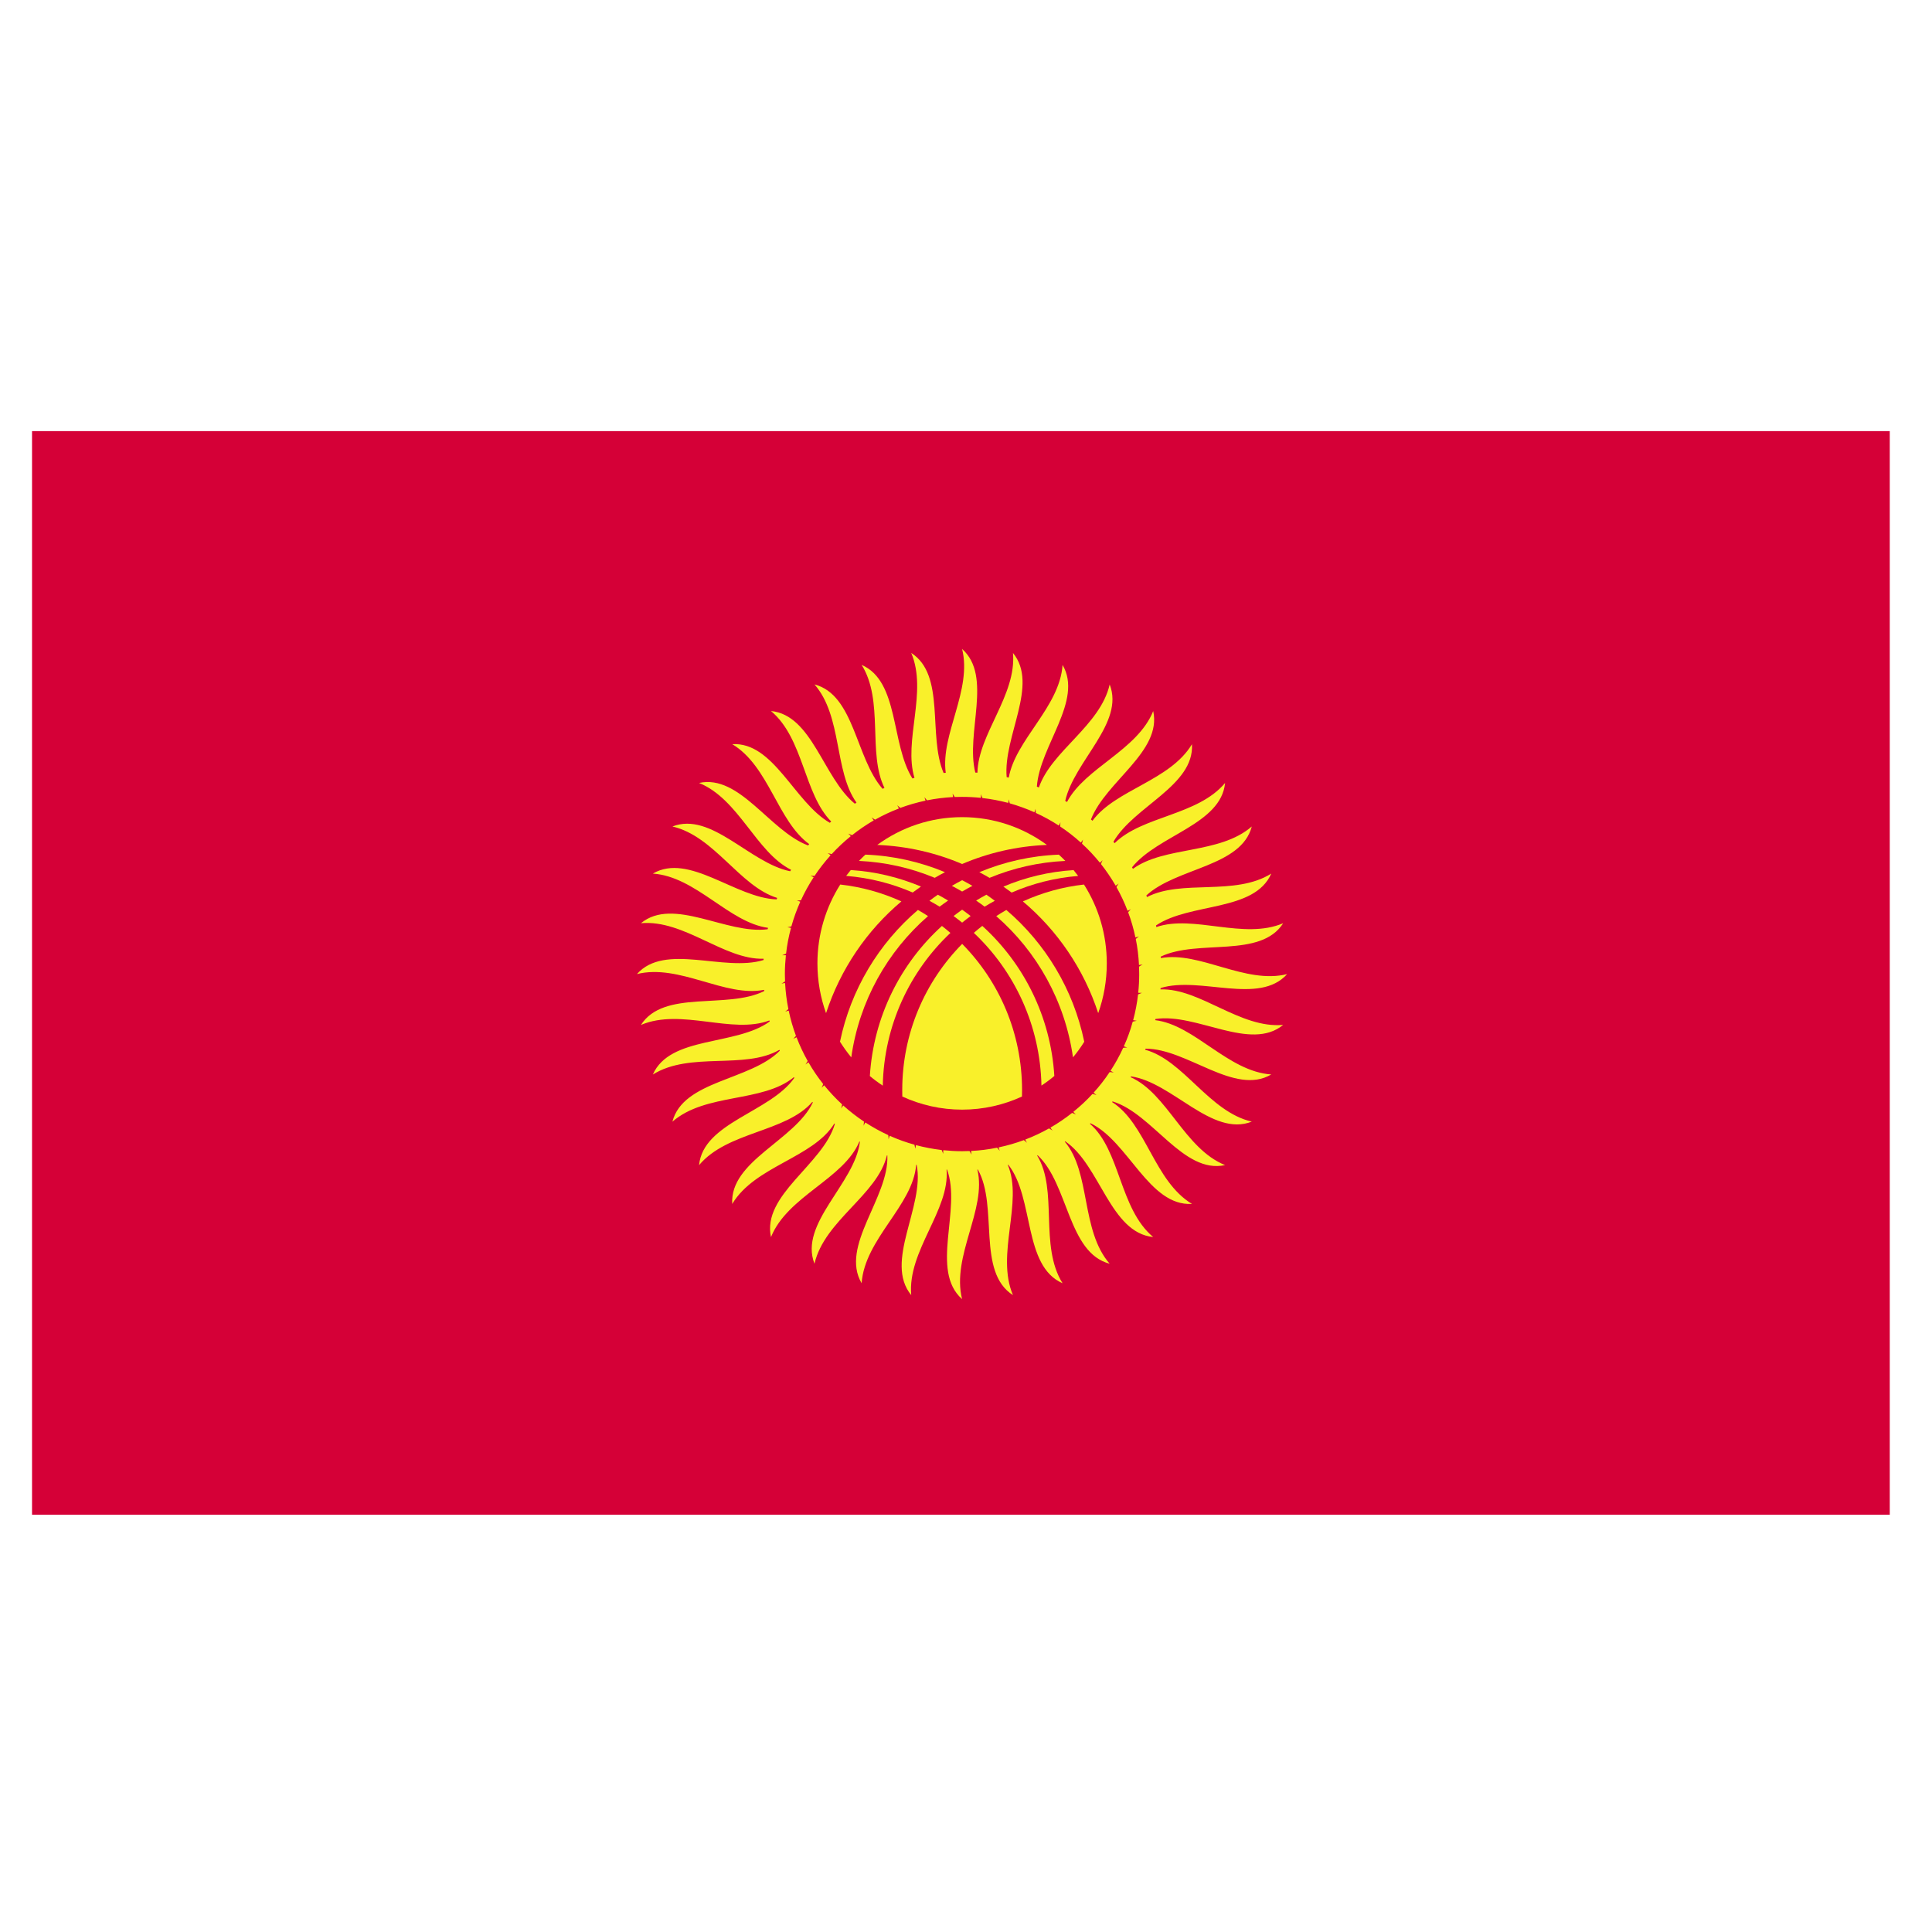
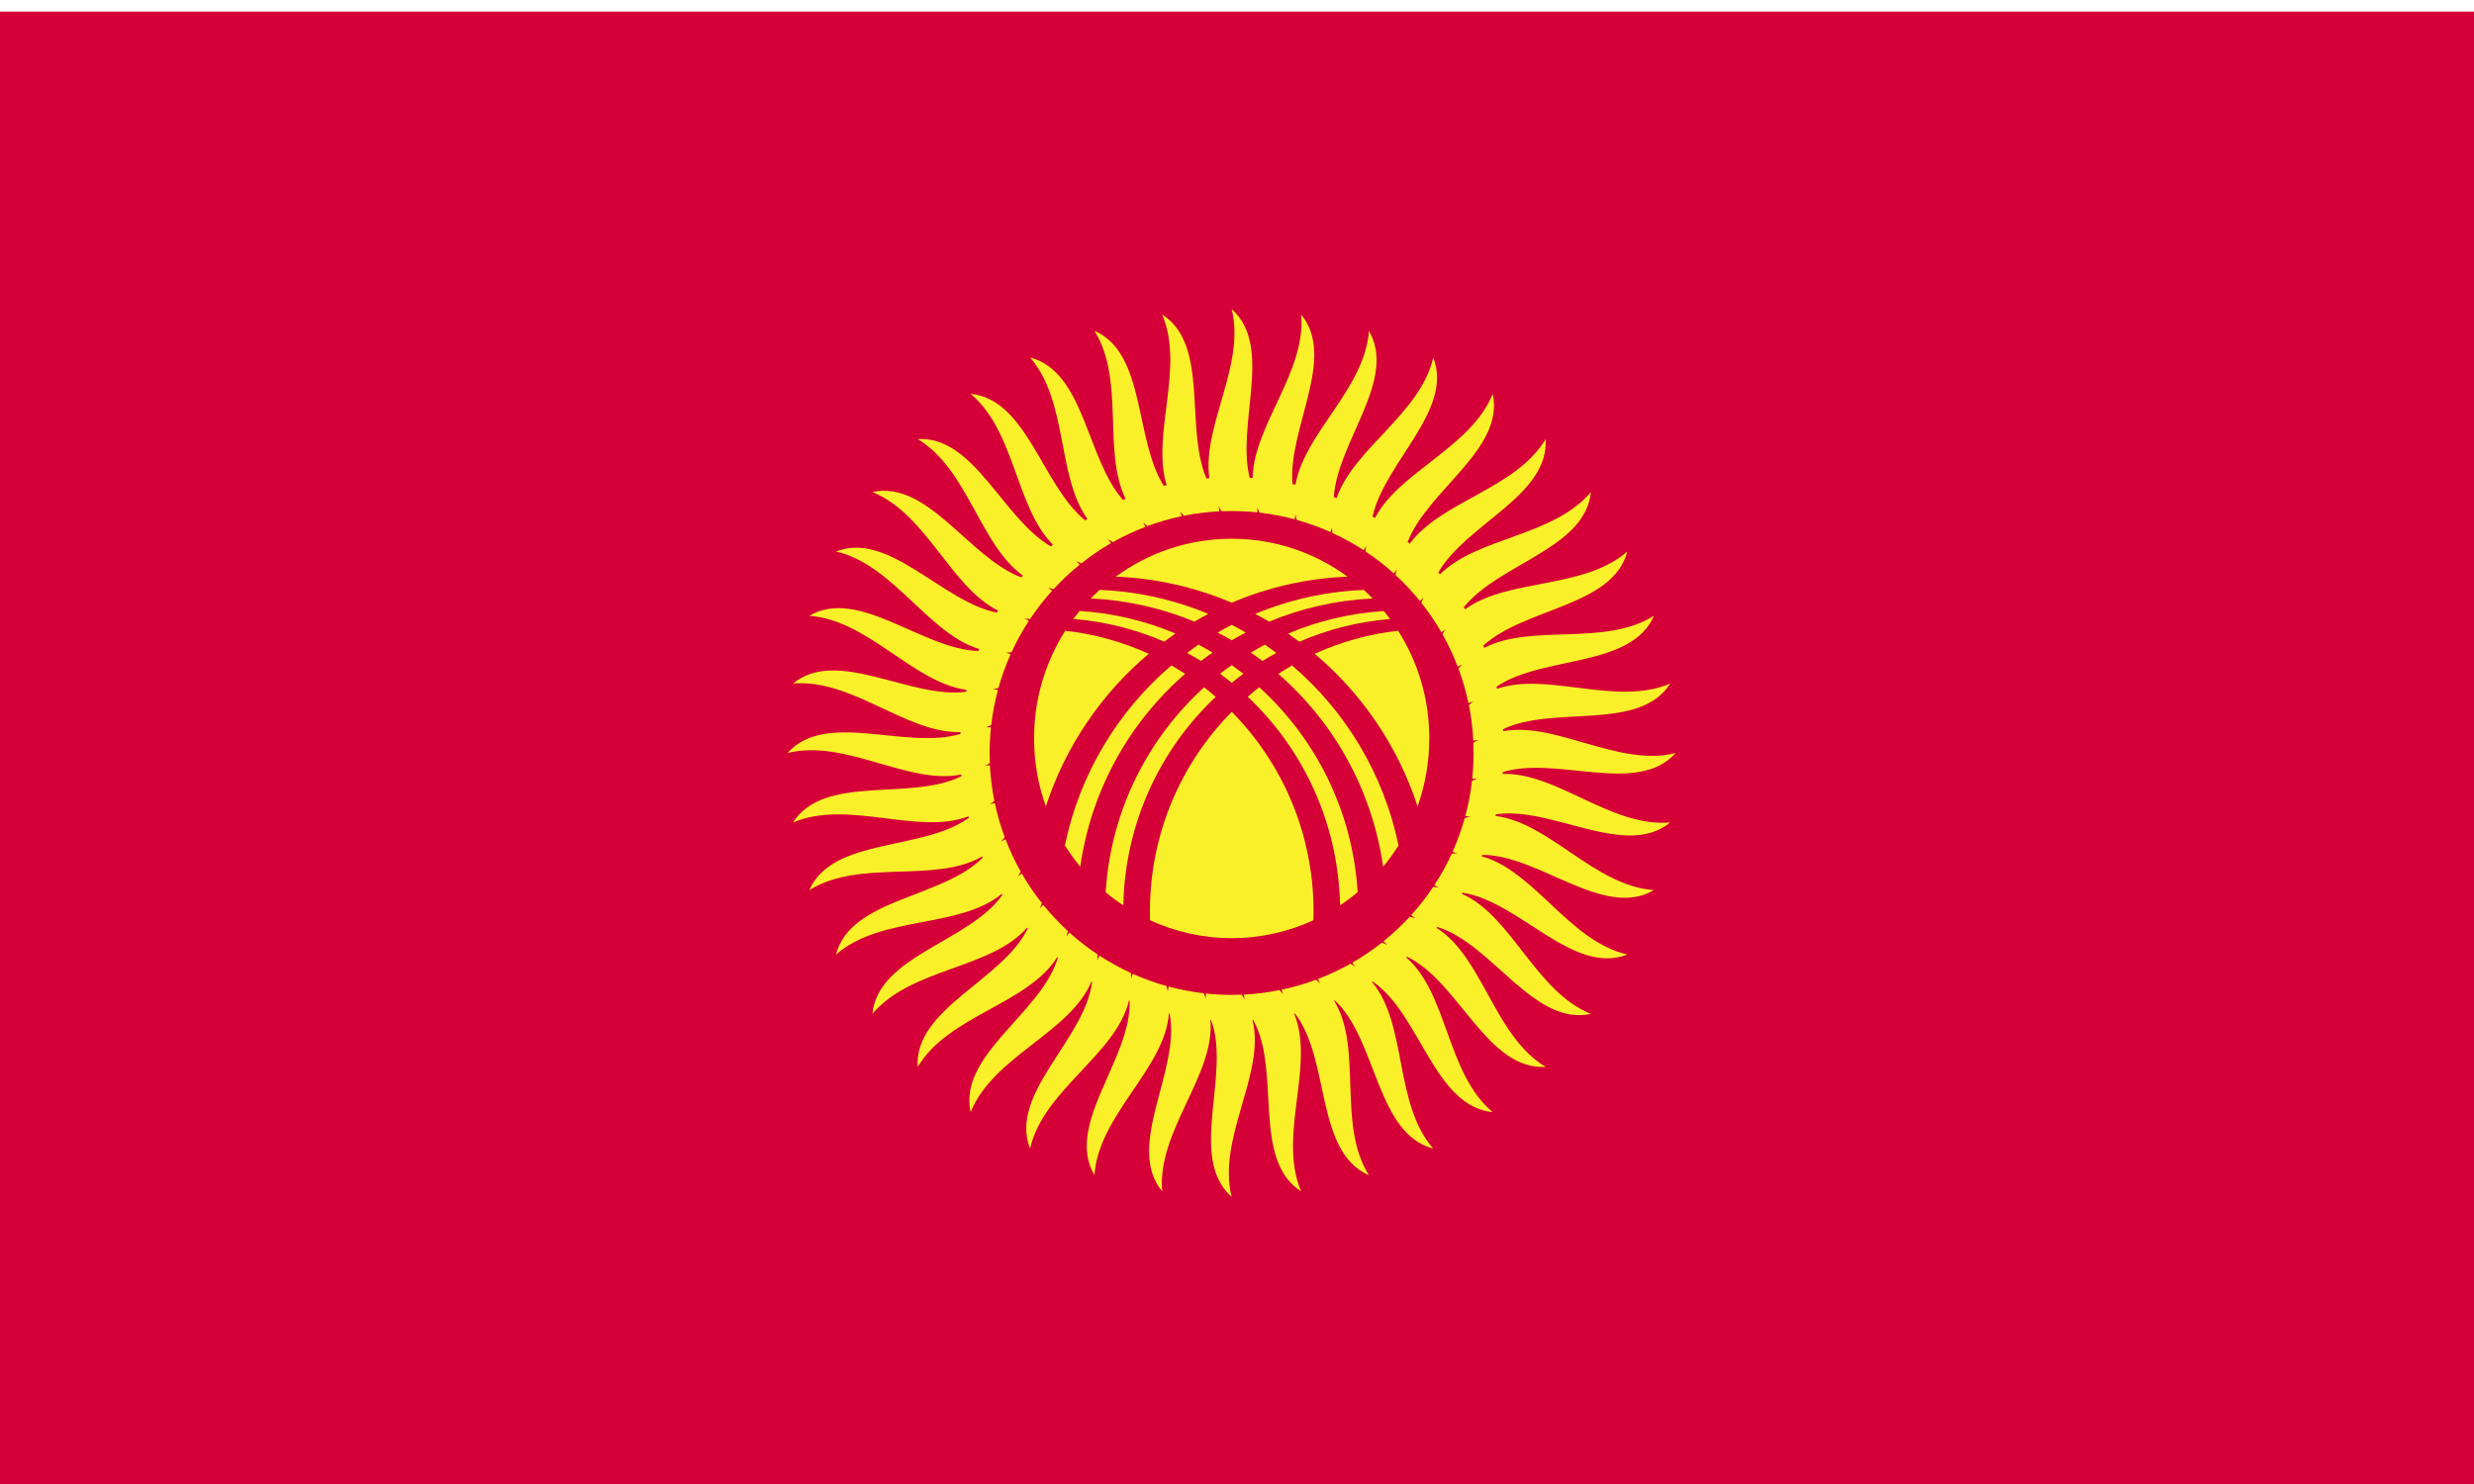
- <svg xmlns="http://www.w3.org/2000/svg" version="1.0" id="kyrgyz" x="0px" y="0px" viewBox="0 0 160 160" enable-background="new 0 0 160 160" xml:space="preserve">
+ <svg xmlns="http://www.w3.org/2000/svg" version="1.0" id="kyrgyz" x="0px" y="0px" viewBox="5 35 150 90" enable-background="new 0 0 160 160" xml:space="preserve">
  <g>
    <path id="_x34_" fill="#D50037" d="M2.653,35.703h153.85v89.74H2.653L2.653,35.703z" />
  </g>
  <g>
    <g>
      <path fill="#F9F02A" d="M106.6,80.67c-3.478,0.867-7.236-1.912-10.462-1.326c0-0.041-0.003-0.081-0.008-0.122    c3.101-1.479,8.259,0.173,10.138-2.764c-3.284,1.397-7.412-0.739-10.503,0.316c-0.008-0.046-0.018-0.087-0.028-0.132    c2.838-1.913,8.151-1.112,9.544-4.294c-3.02,1.887-7.404,0.444-10.291,1.943c-0.018-0.046-0.038-0.087-0.056-0.133    c2.514-2.315,7.859-2.366,8.733-5.712c-2.677,2.325-7.219,1.601-9.842,3.508c-0.023-0.041-0.048-0.087-0.074-0.127    c2.132-2.662,7.369-3.549,7.706-6.986c-2.274,2.713-6.854,2.713-9.149,4.988c-0.031-0.036-0.066-0.077-0.099-0.117    c1.701-2.948,6.708-4.646,6.504-8.08c-1.815,3.03-6.321,3.748-8.238,6.339c-0.043-0.036-0.087-0.071-0.127-0.107    c1.237-3.167,5.888-5.625,5.156-8.975c-1.318,3.264-5.64,4.681-7.139,7.527c-0.048-0.031-0.097-0.061-0.148-0.087    c0.745-3.315,4.931-6.461,3.682-9.643c-0.788,3.422-4.819,5.492-5.862,8.527c-0.056-0.021-0.112-0.041-0.168-0.066    c0.23-3.376,3.855-7.129,2.129-10.08c-0.242,3.498-3.894,6.175-4.457,9.332c-0.059-0.015-0.117-0.031-0.173-0.041    c-0.298-3.376,2.687-7.644,0.523-10.281c0.306,3.493-2.879,6.706-2.945,9.914c-0.056-0.005-0.117-0.005-0.176-0.01    c-0.823-3.286,1.457-7.967-1.093-10.237c0.849,3.407-1.795,7.078-1.354,10.255c-0.061,0.005-0.12,0.01-0.178,0.015    c-1.326-3.116,0.191-8.098-2.68-9.939c1.372,3.233-0.668,7.277,0.268,10.347c-0.059,0.015-0.112,0.031-0.171,0.046    c-1.803-2.871-1.076-8.04-4.204-9.404c1.864,2.978,0.474,7.303,1.889,10.189c-0.051,0.026-0.104,0.046-0.156,0.072    c-2.241-2.55-2.325-7.782-5.637-8.644c2.315,2.657,1.606,7.165,3.478,9.791c-0.046,0.026-0.094,0.056-0.14,0.087    c-2.626-2.152-3.526-7.338-6.941-7.675c2.71,2.274,2.71,6.854,4.985,9.149c-0.038,0.036-0.079,0.071-0.115,0.107    c-2.948-1.703-4.648-6.711-8.08-6.512c3.042,1.826,3.748,6.374,6.374,8.277c-0.031,0.036-0.064,0.076-0.092,0.112    c-3.195-1.204-5.658-5.91-9.03-5.176c3.299,1.336,4.712,5.732,7.619,7.19c-0.02,0.041-0.046,0.076-0.072,0.122    c-3.35-0.673-6.532-4.967-9.753-3.707c3.478,0.801,5.561,4.952,8.674,5.915c-0.013,0.041-0.028,0.082-0.046,0.122    c-3.422-0.117-7.249-3.891-10.248-2.137c3.575,0.25,6.288,4.049,9.536,4.493c-0.01,0.041-0.018,0.076-0.028,0.117    c-3.404,0.449-7.8-2.713-10.495-0.5c3.582-0.316,6.874,3.039,10.158,2.943c0,0.036-0.005,0.071-0.005,0.107    c-3.294,1.01-8.159-1.453-10.485,1.163c3.503-0.877,7.292,1.948,10.533,1.305c0.003,0.036,0.003,0.066,0.008,0.102    c-3.09,1.54-8.312-0.158-10.209,2.805c3.338-1.418,7.539,0.801,10.638-0.372c0.008,0.031,0.018,0.061,0.025,0.087    c-2.802,2.04-8.261,1.163-9.676,4.391c3.085-1.928,7.603-0.378,10.482-2.045c0.01,0.025,0.023,0.046,0.033,0.071    c-2.435,2.478-8.01,2.453-8.896,5.88c2.751-2.402,7.484-1.555,10.06-3.687c0.015,0.02,0.026,0.041,0.036,0.061    c-1.994,2.851-7.542,3.687-7.889,7.226c2.351-2.805,7.183-2.708,9.381-5.237c0.015,0.015,0.031,0.026,0.041,0.046    c-1.502,3.151-6.889,4.845-6.675,8.404c1.884-3.151,6.693-3.799,8.46-6.665c0.015,0.015,0.028,0.026,0.038,0.041    c-0.974,3.356-6.05,5.875-5.288,9.368c1.377-3.412,6.03-4.804,7.323-7.92c0.015,0.01,0.025,0.02,0.041,0.026    c-0.423,3.478-5.066,6.767-3.761,10.1c0.826-3.59,5.217-5.696,5.997-8.975c0.013,0.005,0.028,0.01,0.038,0.015    c0.138,3.503-3.945,7.486-2.132,10.577c0.252-3.677,4.266-6.446,4.516-9.812c0.015,0,0.031,0.005,0.043,0.01    c0.686,3.442-2.726,8.02-0.451,10.785c-0.324-3.672,3.208-7.03,2.927-10.398c0,0,0.028,0,0.038,0    c1.226,3.294-1.438,8.348,1.247,10.73c-0.895-3.575,2.065-7.445,1.265-10.73c0,0,0.028,0,0.041,0    c1.719,3.06-0.117,8.465,2.907,10.398c-1.441-3.386,0.869-7.67-0.426-10.785c0.013,0,0.028-0.005,0.043-0.01    c2.167,2.759,1.206,8.373,4.49,9.812c-1.95-3.116-0.344-7.7-2.103-10.577c0.015-0.005,0.031-0.015,0.043-0.02    c2.565,2.392,2.501,8.08,5.961,8.98c-2.41-2.769-1.543-7.537-3.718-10.11c0.015-0.01,0.028-0.015,0.043-0.025    c2.894,1.968,3.72,7.573,7.28,7.925c-2.81-2.351-2.705-7.185-5.242-9.383c0.015-0.015,0.028-0.026,0.049-0.041    c3.149,1.504,4.847,6.889,8.404,6.68c-3.131-1.882-3.791-6.645-6.617-8.435c0.013-0.02,0.028-0.036,0.046-0.051    c3.333,1.015,5.842,6.03,9.314,5.273c-3.376-1.362-4.776-5.936-7.825-7.282c0.015-0.02,0.028-0.046,0.043-0.066    c3.44,0.51,6.693,5.04,9.993,3.748c-3.537-0.816-5.633-5.084-8.832-5.956c0.012-0.031,0.025-0.061,0.038-0.087    c3.463,0,7.366,3.922,10.408,2.137c-3.603-0.25-6.333-4.105-9.613-4.498c0.008-0.031,0.015-0.066,0.026-0.097    c3.414-0.515,7.856,2.718,10.574,0.49c-3.585,0.316-6.874-3.044-10.164-2.942c0.005-0.036,0.008-0.076,0.013-0.112    c3.29-1.01,8.158,1.452,10.483-1.159 M94.249,82.353c-0.082,0.729-0.219,1.438-0.405,2.132c0.092,0.02,0.189,0.036,0.298,0.051    c-0.117,0.02-0.229,0.046-0.334,0.076c-0.194,0.704-0.439,1.387-0.737,2.04c0.087,0.036,0.181,0.071,0.286,0.097    c-0.115,0.005-0.23,0.01-0.339,0.026c-0.303,0.663-0.653,1.295-1.051,1.902c0.082,0.046,0.168,0.097,0.27,0.138    c-0.115-0.015-0.232-0.025-0.341-0.031c-0.403,0.607-0.847,1.178-1.334,1.714c0.072,0.061,0.156,0.122,0.245,0.184    c-0.112-0.036-0.227-0.061-0.337-0.082c-0.487,0.53-1.018,1.025-1.581,1.479c0.061,0.076,0.133,0.148,0.217,0.219    c-0.11-0.051-0.217-0.097-0.319-0.133c-0.566,0.449-1.165,0.857-1.795,1.219c0.051,0.082,0.109,0.163,0.176,0.245    c-0.097-0.066-0.194-0.128-0.291-0.179c-0.63,0.352-1.283,0.663-1.966,0.923c0.036,0.087,0.084,0.179,0.138,0.27    c-0.087-0.081-0.173-0.158-0.26-0.224c-0.673,0.25-1.369,0.454-2.086,0.602c0.023,0.092,0.051,0.189,0.092,0.291    c-0.074-0.092-0.145-0.184-0.222-0.265c-0.701,0.143-1.418,0.235-2.152,0.271c0.008,0.097,0.02,0.194,0.043,0.301    c-0.059-0.102-0.115-0.204-0.176-0.296c-0.204,0.01-0.411,0.015-0.612,0.015c-0.528,0-1.048-0.031-1.558-0.082    c-0.005,0.092-0.01,0.194-0.003,0.301c-0.041-0.112-0.084-0.219-0.13-0.316c-0.729-0.087-1.44-0.225-2.132-0.408    c-0.02,0.092-0.038,0.189-0.051,0.296c-0.02-0.112-0.046-0.224-0.074-0.332c-0.706-0.194-1.387-0.444-2.045-0.734    c-0.033,0.087-0.066,0.178-0.095,0.286c-0.005-0.117-0.01-0.235-0.025-0.342c-0.661-0.306-1.298-0.658-1.9-1.05    c-0.051,0.081-0.094,0.168-0.143,0.27c0.015-0.117,0.025-0.235,0.031-0.342c-0.604-0.403-1.175-0.846-1.714-1.331    c-0.061,0.071-0.122,0.153-0.181,0.245c0.033-0.117,0.064-0.23,0.084-0.337c-0.53-0.49-1.03-1.02-1.484-1.581    c-0.074,0.061-0.145,0.133-0.217,0.209c0.051-0.102,0.097-0.209,0.133-0.316c-0.446-0.566-0.857-1.163-1.216-1.795    c-0.084,0.051-0.163,0.107-0.247,0.179c0.066-0.097,0.127-0.194,0.181-0.291c-0.354-0.627-0.663-1.285-0.923-1.963    c-0.087,0.036-0.179,0.076-0.273,0.133c0.084-0.087,0.156-0.173,0.224-0.255c-0.25-0.673-0.451-1.372-0.602-2.086    c-0.092,0.02-0.189,0.051-0.291,0.087c0.095-0.072,0.184-0.143,0.265-0.219c-0.143-0.699-0.232-1.423-0.273-2.152    c-0.092,0.005-0.191,0.02-0.298,0.046c0.104-0.061,0.207-0.117,0.296-0.184C65.007,81.075,65,80.871,65,80.667    c0-0.525,0.031-1.045,0.084-1.56c-0.094-0.005-0.196-0.005-0.303,0c0.112-0.041,0.219-0.082,0.319-0.133    c0.081-0.724,0.219-1.438,0.408-2.132c-0.094-0.02-0.191-0.036-0.301-0.046c0.115-0.02,0.227-0.046,0.331-0.076    c0.196-0.704,0.446-1.387,0.737-2.045c-0.087-0.036-0.179-0.066-0.286-0.092c0.12-0.005,0.232-0.015,0.342-0.026    c0.304-0.663,0.655-1.301,1.051-1.902c-0.079-0.051-0.171-0.097-0.27-0.138c0.117,0.01,0.234,0.02,0.342,0.026    c0.401-0.602,0.849-1.178,1.334-1.713c-0.072-0.061-0.153-0.122-0.245-0.179c0.115,0.031,0.227,0.061,0.334,0.081    c0.492-0.535,1.02-1.03,1.583-1.484c-0.061-0.072-0.133-0.143-0.214-0.214c0.11,0.051,0.214,0.092,0.319,0.132    c0.564-0.449,1.163-0.857,1.793-1.224c-0.049-0.076-0.105-0.158-0.173-0.245c0.097,0.066,0.194,0.128,0.288,0.184    c0.63-0.357,1.285-0.663,1.966-0.923c-0.036-0.087-0.079-0.178-0.135-0.27c0.084,0.076,0.171,0.153,0.257,0.219    c0.673-0.25,1.369-0.449,2.088-0.602c-0.025-0.092-0.054-0.184-0.094-0.285c0.071,0.092,0.148,0.178,0.219,0.26    c0.701-0.143,1.425-0.23,2.157-0.271c-0.008-0.092-0.02-0.189-0.046-0.296c0.056,0.102,0.12,0.199,0.181,0.291    c0.201-0.005,0.403-0.01,0.609-0.01c0.525,0,1.045,0.026,1.558,0.081c0.008-0.097,0.008-0.194,0-0.306    c0.043,0.112,0.081,0.219,0.13,0.321c0.729,0.081,1.44,0.219,2.132,0.403c0.02-0.087,0.038-0.189,0.048-0.296    c0.023,0.117,0.049,0.23,0.082,0.332c0.699,0.199,1.382,0.444,2.04,0.739c0.036-0.087,0.069-0.184,0.095-0.286    c0.003,0.117,0.01,0.23,0.025,0.342c0.661,0.301,1.295,0.653,1.9,1.045c0.051-0.081,0.097-0.168,0.14-0.265    c-0.013,0.117-0.026,0.23-0.028,0.342c0.604,0.403,1.178,0.847,1.711,1.331c0.061-0.071,0.125-0.153,0.181-0.245    c-0.033,0.112-0.061,0.224-0.082,0.337c0.533,0.49,1.028,1.015,1.484,1.581c0.071-0.061,0.145-0.132,0.217-0.214    c-0.051,0.107-0.095,0.214-0.133,0.316c0.446,0.566,0.854,1.168,1.219,1.795c0.081-0.051,0.163-0.107,0.247-0.179    c-0.069,0.102-0.13,0.199-0.181,0.296c0.354,0.627,0.66,1.28,0.92,1.963c0.087-0.036,0.179-0.082,0.27-0.138    c-0.079,0.087-0.155,0.173-0.222,0.26c0.252,0.673,0.454,1.372,0.602,2.086c0.095-0.02,0.189-0.051,0.291-0.092    c-0.095,0.072-0.181,0.148-0.26,0.219c0.14,0.704,0.23,1.423,0.265,2.157c0.095-0.01,0.196-0.026,0.301-0.046    c-0.105,0.056-0.202,0.117-0.296,0.179c0.01,0.204,0.013,0.408,0.013,0.612c0,0.525-0.028,1.045-0.082,1.555    c0.094,0.005,0.194,0.01,0.303,0.005C94.458,82.261,94.351,82.307,94.249,82.353" />
      <path fill="#F9F02A" d="M78.26,72.23c-2.045-0.852-4.263-1.362-6.589-1.454c-0.184,0.168-0.362,0.342-0.535,0.52    c2.213,0.102,4.327,0.592,6.275,1.402C77.689,72.535,77.972,72.377,78.26,72.23" />
      <path fill="#F9F02A" d="M86.7,69.972c-1.971-1.448-4.398-2.3-7.02-2.3c-2.626,0-5.05,0.851-7.03,2.3    c2.486,0.102,4.852,0.653,7.03,1.581C81.852,70.625,84.221,70.074,86.7,69.972" />
      <path fill="#F9F02A" d="M76.27,73.42c-1.81-0.76-3.763-1.239-5.811-1.367c-0.13,0.158-0.26,0.321-0.383,0.484    c1.943,0.158,3.797,0.632,5.508,1.377C75.808,73.746,76.035,73.583,76.27,73.42" />
      <path fill="#F9F02A" d="M81.35,76.68c-0.24,0.184-0.474,0.378-0.701,0.576c3.363,3.172,5.497,7.655,5.599,12.647    c0.372-0.245,0.729-0.51,1.068-0.796C87.01,84.177,84.771,79.781,81.35,76.68" />
      <path fill="#F9F02A" d="M81.949,72.7c1.951-0.811,4.065-1.3,6.278-1.402c-0.173-0.178-0.354-0.352-0.538-0.52    c-2.325,0.092-4.544,0.602-6.586,1.454C81.388,72.379,81.671,72.537,81.949,72.7" />
      <path fill="#F9F02A" d="M83.34,75.36c-0.286,0.163-0.564,0.332-0.836,0.51c3.366,2.927,5.696,7.04,6.356,11.694    c0.339-0.403,0.65-0.837,0.933-1.29C88.896,81.934,86.573,78.119,83.34,75.36" />
      <path fill="#F9F02A" d="M74.65,74.65c-1.576-0.714-3.277-1.198-5.064-1.397c-1.193,1.887-1.89,4.121-1.89,6.527    c0,1.448,0.252,2.836,0.714,4.126C69.604,80.254,71.789,77.057,74.65,74.65" />
      <path fill="#F9F02A" d="M83.78,73.919c1.711-0.744,3.565-1.219,5.508-1.377c-0.122-0.163-0.25-0.326-0.38-0.484    c-2.05,0.127-4.01,0.607-5.811,1.367C83.329,73.588,83.556,73.751,83.78,73.919" />
      <path fill="#F9F02A" d="M74.72,90.28c0,0.178,0.003,0.357,0.005,0.53c1.509,0.693,3.187,1.086,4.957,1.086    c1.767,0,3.442-0.393,4.952-1.086c0.005-0.173,0.008-0.352,0.008-0.53c0-4.727-1.897-9.01-4.959-12.11    C76.615,81.271,74.72,85.554,74.72,90.28" />
      <path fill="#F9F02A" d="M79.68,72.894c-0.288,0.148-0.574,0.306-0.852,0.469c0.288,0.148,0.571,0.306,0.852,0.469    c0.278-0.163,0.563-0.321,0.852-0.469C80.251,73.2,79.968,73.042,79.68,72.894" />
      <path fill="#F9F02A" d="M84.71,74.65c2.858,2.407,5.05,5.604,6.239,9.256c0.459-1.29,0.711-2.677,0.711-4.126    c0-2.407-0.693-4.641-1.889-6.527C87.987,73.451,86.281,73.936,84.71,74.65" />
      <path fill="#F9F02A" d="M78.71,77.26c-0.232-0.199-0.467-0.392-0.704-0.576c-3.419,3.101-5.661,7.496-5.969,12.428    c0.339,0.286,0.698,0.551,1.071,0.796C73.208,84.914,75.345,80.432,78.71,77.26" />
      <path fill="#F9F02A" d="M78.971,75.862c0.242,0.178,0.477,0.357,0.709,0.546c0.232-0.189,0.467-0.367,0.704-0.546    c-0.23-0.179-0.464-0.357-0.704-0.525C79.438,75.505,79.203,75.684,78.971,75.862" />
      <path fill="#F9F02A" d="M76.855,75.867c-0.275-0.178-0.553-0.347-0.834-0.51c-3.233,2.759-5.558,6.573-6.456,10.913    c0.285,0.454,0.597,0.887,0.933,1.295C71.158,82.905,73.489,78.795,76.855,75.867" />
      <path fill="#F9F02A" d="M80.84,74.58c0.237,0.163,0.472,0.332,0.701,0.505c0.278-0.168,0.558-0.332,0.844-0.485    c-0.227-0.173-0.459-0.342-0.696-0.505C81.404,74.249,81.118,74.412,80.84,74.58" />
      <path fill="#F9F02A" d="M76.972,74.6c0.283,0.153,0.566,0.316,0.844,0.485c0.232-0.173,0.462-0.342,0.701-0.505    c-0.278-0.168-0.561-0.332-0.849-0.484C77.433,74.258,77.199,74.426,76.972,74.6" />
    </g>
  </g>
</svg>
